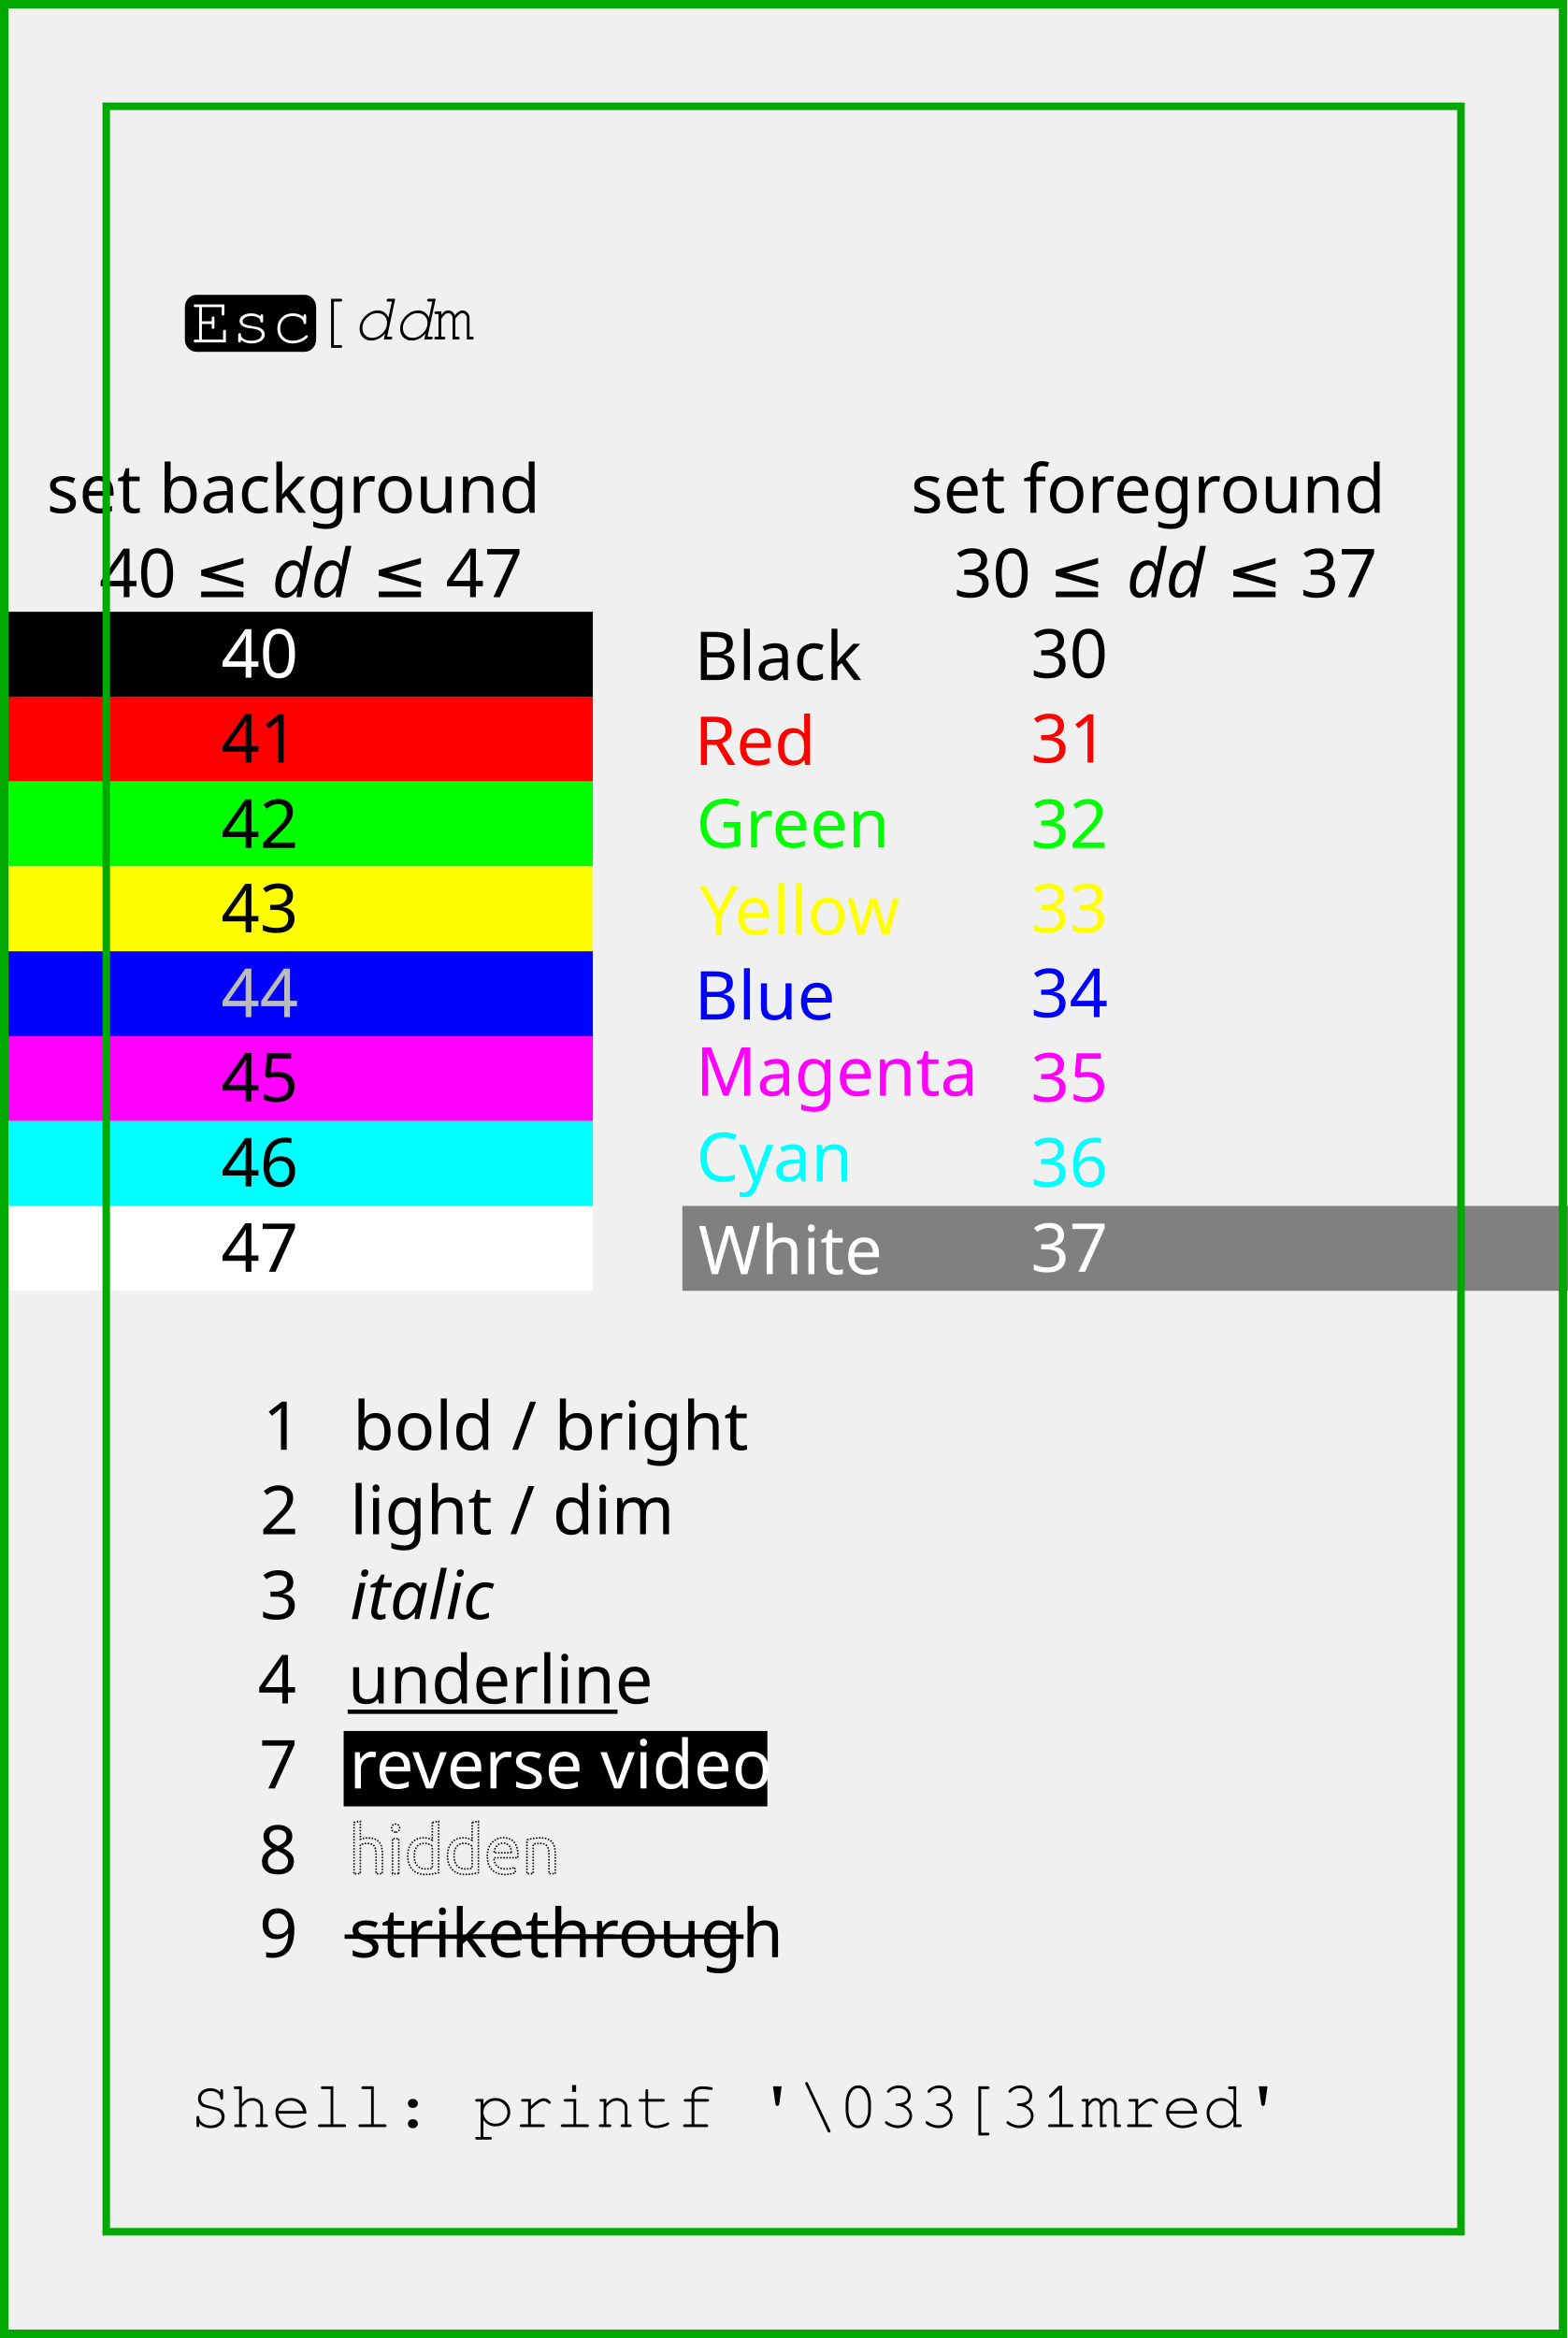
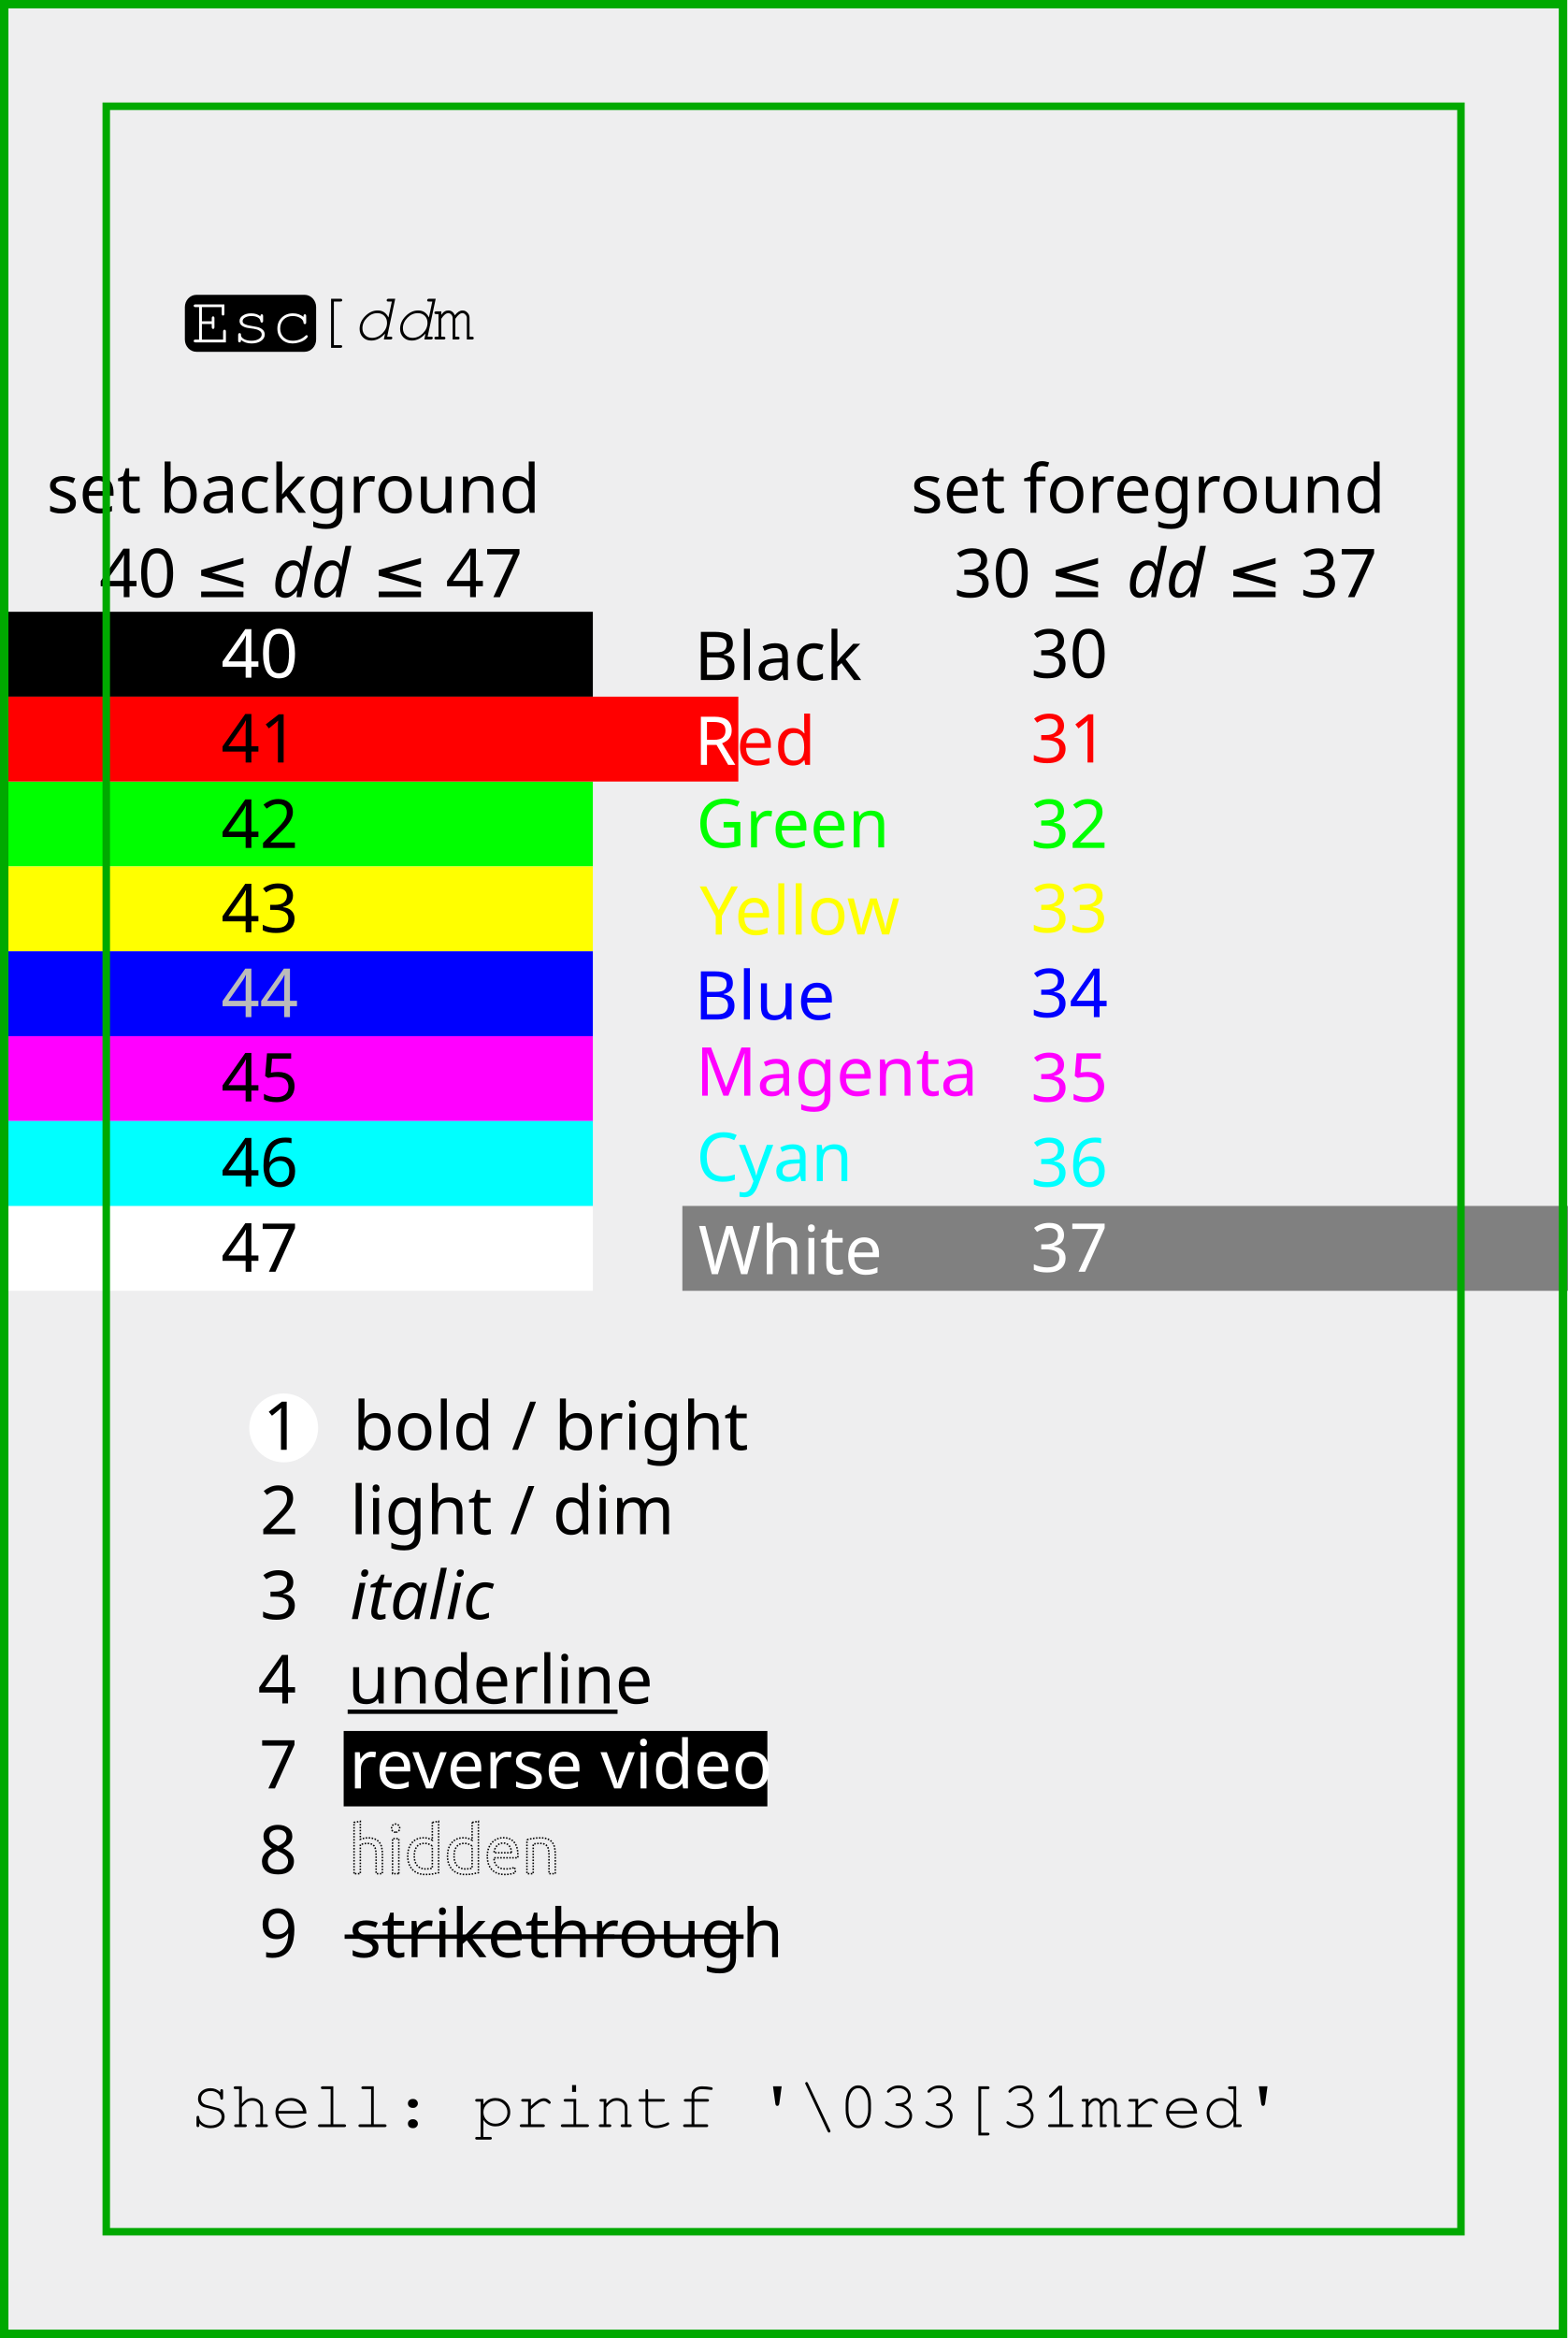
<svg xmlns="http://www.w3.org/2000/svg" version="1.1" id="svg2985" height="311.811" width="209.055">
-   <defs id="defs3" />
+   <defs id="defs3">
+     <clipPath clipPathUnits="userSpaceOnUse" id="clipPath3891">
+       <rect y="-20.475" x="-15.132" height="11.32" width="106.533" id="rect3893" style="fill:#ff0000;fill-opacity:1;stroke:none;display:inline" />
+     </clipPath>
+   </defs>
  <g id="layer1" transform="translate(7.086614,113.3858)">
+     <rect style="fill:#eeeeef;fill-opacity:0.941;stroke:none;stroke-width:0.2;stroke-miterlimit:4;stroke-opacity:1;stroke-dasharray:0.2, 0.2;stroke-dashoffset:0.38" id="rect3104" width="220.241" height="320.174" x="-5.336" y="-4.482" transform="translate(-7.086614,-113.3858)" />
    <rect y="47.445" x="83.938" height="11.32" width="120.059" id="rect4233" style="fill:#808080;fill-opacity:1;stroke:none;display:inline" />
    <g transform="translate(-16.12224,-171.4742)" style="display:inline" id="g3329">
      <text id="text3100" y="103.368" x="50.685" style="font-size:9px;font-style:normal;font-variant:normal;font-weight:normal;font-stretch:normal;text-align:start;line-height:125%;letter-spacing:0px;word-spacing:0px;writing-mode:lr-tb;text-anchor:start;fill:#000000;fill-opacity:1;stroke:none;font-family:FreeMono;-inkscape-font-specification:FreeMono" xml:space="preserve">
        <tspan dx="0 0 0 1.4" y="103.368" x="50.685" id="tspan3102">[<tspan id="tspan3104" style="font-style:italic;-inkscape-font-specification:FreeMono Italic">dd</tspan>m</tspan>
      </text>
      <g transform="translate(23.90622,-897.8342)" id="g5037">
        <rect style="fill:#000000;fill-opacity:1;stroke:none" id="rect5029" width="17.509" height="7.597" x="9.79" y="995.243" rx="1.539" ry="1.643" />
        <text xml:space="preserve" style="font-size:9px;font-style:normal;font-variant:normal;font-weight:normal;font-stretch:normal;text-align:start;line-height:125%;letter-spacing:0px;word-spacing:0px;writing-mode:lr-tb;text-anchor:start;fill:#ffffff;fill-opacity:1;stroke:none;font-family:FreeMono;-inkscape-font-specification:FreeMono" x="10.578" y="1001.587" id="text5031">
          <tspan id="tspan5033" x="10.578" y="1001.587">Esc</tspan>
        </text>
      </g>
    </g>
    <text xml:space="preserve" style="font-size:9px;font-style:normal;font-variant:normal;font-weight:normal;font-stretch:normal;text-align:start;line-height:125%;letter-spacing:0px;word-spacing:0px;writing-mode:lr-tb;text-anchor:start;fill:#000000;fill-opacity:1;stroke:none;display:inline;font-family:FreeMono;-inkscape-font-specification:FreeMono" x="18.297" y="170.297" id="text3106">
      <tspan id="tspan3108" x="18.297" y="170.297">Shell: printf '\033[31mred'</tspan>
    </text>
    <rect style="fill:#000000;fill-opacity:1;stroke:none;display:inline" id="rect3338" width="87.129" height="11.32" x="-15.132" y="-31.795" />
-     <rect y="-20.475" x="-15.132" height="11.32" width="87.129" id="rect4108" style="fill:#ff0000;fill-opacity:1;stroke:none;display:inline" />
    <rect style="fill:#00ff00;fill-opacity:1;stroke:none;display:inline" id="rect4110" width="87.129" height="11.32" x="-15.132" y="-9.155" />
    <rect y="2.165" x="-15.132" height="11.32" width="87.129" id="rect4112" style="fill:#ffff00;fill-opacity:1;stroke:none;display:inline" />
    <rect style="fill:#0000ff;fill-opacity:1;stroke:none;display:inline" id="rect4114" width="87.129" height="11.32" x="-15.132" y="13.485" />
    <rect y="24.805" x="-15.132" height="11.32" width="87.129" id="rect4116" style="fill:#ff00ff;fill-opacity:1;stroke:none;display:inline" />
    <rect style="fill:#ffffff;fill-opacity:1;stroke:none;display:inline" id="rect4118" width="87.129" height="11.32" x="-15.132" y="47.445" />
    <rect y="36.125" x="-15.132" height="11.32" width="87.129" id="rect4120" style="fill:#00ffff;fill-opacity:1;stroke:none;display:inline" />
    <text xml:space="preserve" style="font-size:9px;font-style:normal;font-variant:normal;font-weight:normal;font-stretch:normal;text-align:start;line-height:125%;letter-spacing:0px;word-spacing:0px;writing-mode:lr-tb;text-anchor:start;fill:#ff0000;fill-opacity:1;stroke:none;font-family:Ubuntu;-inkscape-font-specification:Ubuntu" x="85.531" y="-11.377" id="text4143">
      <tspan id="tspan4145" x="85.531" y="-11.377">Red</tspan>
    </text>
    <text xml:space="preserve" style="font-size:9px;font-style:normal;font-variant:normal;font-weight:normal;font-stretch:normal;text-align:start;line-height:125%;letter-spacing:0px;word-spacing:0px;writing-mode:lr-tb;text-anchor:start;fill:#000000;fill-opacity:1;stroke:none;font-family:Ubuntu;-inkscape-font-specification:Ubuntu" x="40.254" y="-44.995" id="text4147">
      <tspan id="tspan4149" x="40.254" y="-44.995" style="text-align:center;text-anchor:middle">set background</tspan>
      <tspan x="40.254" y="-33.745" id="tspan4158" style="text-align:center;text-anchor:middle">40 ≤ <tspan style="font-style:italic;text-align:center;text-anchor:middle;-inkscape-font-specification:Ubuntu Italic" id="tspan4153">dd</tspan> ≤ 47</tspan>
    </text>
    <text xml:space="preserve" style="font-size:9px;font-style:normal;font-variant:normal;font-weight:normal;font-stretch:normal;text-align:start;line-height:125%;letter-spacing:0px;word-spacing:0px;writing-mode:lr-tb;text-anchor:start;fill:#ffffff;fill-opacity:1;stroke:none;font-family:Ubuntu;-inkscape-font-specification:Ubuntu" x="22.414" y="-23.012" id="text4161">
      <tspan id="tspan4163" x="22.414" y="-23.012">40</tspan>
    </text>
+     <rect style="fill:#ff0000;fill-opacity:1;stroke:none;display:inline" id="rect3886" width="106.533" height="11.32" x="-15.132" y="-20.475" />
    <text id="text4165" y="-11.697" x="22.414" style="font-size:9px;font-style:normal;font-variant:normal;font-weight:normal;font-stretch:normal;text-align:start;line-height:125%;letter-spacing:0px;word-spacing:0px;writing-mode:lr-tb;text-anchor:start;fill:#000000;fill-opacity:1;stroke:none;font-family:Ubuntu;-inkscape-font-specification:Ubuntu" xml:space="preserve">
      <tspan y="-11.697" x="22.414" id="tspan4167">41</tspan>
    </text>
    <text xml:space="preserve" style="font-size:9px;font-style:normal;font-variant:normal;font-weight:normal;font-stretch:normal;text-align:start;line-height:125%;letter-spacing:0px;word-spacing:0px;writing-mode:lr-tb;text-anchor:start;fill:#000000;fill-opacity:1;stroke:none;font-family:Ubuntu;-inkscape-font-specification:Ubuntu" x="22.414" y="-0.305" id="text4169">
      <tspan id="tspan4171" x="22.414" y="-0.305">42</tspan>
    </text>
    <text id="text4173" y="10.948" x="22.414" style="font-size:9px;font-style:normal;font-variant:normal;font-weight:normal;font-stretch:normal;text-align:start;line-height:125%;letter-spacing:0px;word-spacing:0px;writing-mode:lr-tb;text-anchor:start;fill:#000000;fill-opacity:1;stroke:none;font-family:Ubuntu;-inkscape-font-specification:Ubuntu" xml:space="preserve">
      <tspan y="10.948" x="22.414" id="tspan4175">43</tspan>
    </text>
    <text xml:space="preserve" style="font-size:9px;font-style:normal;font-variant:normal;font-weight:normal;font-stretch:normal;text-align:start;line-height:125%;letter-spacing:0px;word-spacing:0px;writing-mode:lr-tb;text-anchor:start;fill:#bbbbbb;fill-opacity:1;stroke:none;font-family:Ubuntu;-inkscape-font-specification:Ubuntu" x="22.414" y="22.263" id="text4177">
      <tspan id="tspan4179" x="22.414" y="22.263">44</tspan>
    </text>
    <text id="text4181" y="33.516" x="22.414" style="font-size:9px;font-style:normal;font-variant:normal;font-weight:normal;font-stretch:normal;text-align:start;line-height:125%;letter-spacing:0px;word-spacing:0px;writing-mode:lr-tb;text-anchor:start;fill:#000000;fill-opacity:1;stroke:none;font-family:Ubuntu;-inkscape-font-specification:Ubuntu" xml:space="preserve">
      <tspan y="33.516" x="22.414" id="tspan4183">45</tspan>
    </text>
    <text xml:space="preserve" style="font-size:9px;font-style:normal;font-variant:normal;font-weight:normal;font-stretch:normal;text-align:start;line-height:125%;letter-spacing:0px;word-spacing:0px;writing-mode:lr-tb;text-anchor:start;fill:#000000;fill-opacity:1;stroke:none;font-family:Ubuntu;-inkscape-font-specification:Ubuntu" x="22.414" y="44.849" id="text4185">
      <tspan id="tspan4187" x="22.414" y="44.849">46</tspan>
    </text>
    <text id="text4189" y="56.223" x="22.414" style="font-size:9px;font-style:normal;font-variant:normal;font-weight:normal;font-stretch:normal;text-align:start;line-height:125%;letter-spacing:0px;word-spacing:0px;writing-mode:lr-tb;text-anchor:start;fill:#000000;fill-opacity:1;stroke:none;font-family:Ubuntu;-inkscape-font-specification:Ubuntu" xml:space="preserve">
      <tspan y="56.223" x="22.414" id="tspan4191">47</tspan>
    </text>
    <text id="text4193" y="-44.995" x="154.254" style="font-size:9px;font-style:normal;font-variant:normal;font-weight:normal;font-stretch:normal;text-align:start;line-height:125%;letter-spacing:0px;word-spacing:0px;writing-mode:lr-tb;text-anchor:start;fill:#000000;fill-opacity:1;stroke:none;font-family:Ubuntu;-inkscape-font-specification:Ubuntu" xml:space="preserve">
      <tspan style="text-align:center;text-anchor:middle" y="-44.995" x="154.254" id="tspan4195">set foreground</tspan>
      <tspan style="text-align:center;text-anchor:middle" id="tspan4197" y="-33.745" x="154.254">30 ≤ <tspan id="tspan4199" style="font-style:italic;text-align:center;text-anchor:middle;-inkscape-font-specification:Ubuntu Italic">dd</tspan> ≤ 37</tspan>
    </text>
    <text id="text4201" y="-23.012" x="130.414" style="font-size:9px;font-style:normal;font-variant:normal;font-weight:normal;font-stretch:normal;text-align:start;line-height:125%;letter-spacing:0px;word-spacing:0px;writing-mode:lr-tb;text-anchor:start;fill:#000000;fill-opacity:1;stroke:none;font-family:Ubuntu;-inkscape-font-specification:Ubuntu" xml:space="preserve">
      <tspan y="-23.012" x="130.414" id="tspan4203">30</tspan>
    </text>
    <text xml:space="preserve" style="font-size:9px;font-style:normal;font-variant:normal;font-weight:normal;font-stretch:normal;text-align:start;line-height:125%;letter-spacing:0px;word-spacing:0px;writing-mode:lr-tb;text-anchor:start;fill:#ff0101;fill-opacity:1;stroke:none;font-family:Ubuntu;-inkscape-font-specification:Ubuntu" x="130.414" y="-11.697" id="text4205">
      <tspan id="tspan4207" x="130.414" y="-11.697">31</tspan>
    </text>
    <text id="text4209" y="-0.305" x="130.414" style="font-size:9px;font-style:normal;font-variant:normal;font-weight:normal;font-stretch:normal;text-align:start;line-height:125%;letter-spacing:0px;word-spacing:0px;writing-mode:lr-tb;text-anchor:start;fill:#00ff00;fill-opacity:1;stroke:none;font-family:Ubuntu;-inkscape-font-specification:Ubuntu" xml:space="preserve">
      <tspan y="-0.305" x="130.414" id="tspan4211">32</tspan>
    </text>
    <text xml:space="preserve" style="font-size:9px;font-style:normal;font-variant:normal;font-weight:normal;font-stretch:normal;text-align:start;line-height:125%;letter-spacing:0px;word-spacing:0px;writing-mode:lr-tb;text-anchor:start;fill:#ffff00;fill-opacity:1;stroke:none;font-family:Ubuntu;-inkscape-font-specification:Ubuntu" x="130.414" y="10.948" id="text4213">
      <tspan id="tspan4215" x="130.414" y="10.948">33</tspan>
    </text>
    <text id="text4217" y="22.263" x="130.414" style="font-size:9px;font-style:normal;font-variant:normal;font-weight:normal;font-stretch:normal;text-align:start;line-height:125%;letter-spacing:0px;word-spacing:0px;writing-mode:lr-tb;text-anchor:start;fill:#0000ff;fill-opacity:1;stroke:none;font-family:Ubuntu;-inkscape-font-specification:Ubuntu" xml:space="preserve">
      <tspan y="22.263" x="130.414" id="tspan4219">34</tspan>
    </text>
    <text xml:space="preserve" style="font-size:9px;font-style:normal;font-variant:normal;font-weight:normal;font-stretch:normal;text-align:start;line-height:125%;letter-spacing:0px;word-spacing:0px;writing-mode:lr-tb;text-anchor:start;fill:#ff00ff;fill-opacity:1;stroke:none;font-family:Ubuntu;-inkscape-font-specification:Ubuntu" x="130.414" y="33.516" id="text4221">
      <tspan id="tspan4223" x="130.414" y="33.516">35</tspan>
    </text>
    <text id="text4225" y="44.849" x="130.414" style="font-size:9px;font-style:normal;font-variant:normal;font-weight:normal;font-stretch:normal;text-align:start;line-height:125%;letter-spacing:0px;word-spacing:0px;writing-mode:lr-tb;text-anchor:start;fill:#00ffff;fill-opacity:1;stroke:none;font-family:Ubuntu;-inkscape-font-specification:Ubuntu" xml:space="preserve">
      <tspan y="44.849" x="130.414" id="tspan4227">36</tspan>
    </text>
    <text xml:space="preserve" style="font-size:9px;font-style:normal;font-variant:normal;font-weight:normal;font-stretch:normal;text-align:start;line-height:125%;letter-spacing:0px;word-spacing:0px;writing-mode:lr-tb;text-anchor:start;fill:#ffffff;fill-opacity:1;stroke:none;font-family:Ubuntu;-inkscape-font-specification:Ubuntu" x="130.414" y="56.223" id="text4229">
      <tspan id="tspan4231" x="130.414" y="56.223">37</tspan>
    </text>
    <text xml:space="preserve" style="font-size:9px;font-style:normal;font-variant:normal;font-weight:normal;font-stretch:normal;text-align:start;line-height:125%;letter-spacing:0px;word-spacing:0px;writing-mode:lr-tb;text-anchor:start;fill:#000000;fill-opacity:1;stroke:none;font-family:Ubuntu;-inkscape-font-specification:Ubuntu" x="85.531" y="-22.697" id="text4235">
      <tspan id="tspan4237" x="85.531" y="-22.697">Black</tspan>
    </text>
    <text xml:space="preserve" style="font-size:9px;font-style:normal;font-variant:normal;font-weight:normal;font-stretch:normal;text-align:start;line-height:125%;letter-spacing:0px;word-spacing:0px;writing-mode:lr-tb;text-anchor:start;fill:#00ff00;fill-opacity:1;stroke:none;font-family:Ubuntu;-inkscape-font-specification:Ubuntu" x="85.783" y="-0.368" id="text4239">
      <tspan id="tspan4241" x="85.783" y="-0.368">Green</tspan>
    </text>
    <text xml:space="preserve" style="font-size:9px;font-style:normal;font-variant:normal;font-weight:normal;font-stretch:normal;text-align:start;line-height:125%;letter-spacing:0px;word-spacing:0px;writing-mode:lr-tb;text-anchor:start;fill:#ffff00;fill-opacity:1;stroke:none;font-family:Ubuntu;-inkscape-font-specification:Ubuntu" x="86.251" y="11.258" id="text4243">
      <tspan id="tspan4245" x="86.251" y="11.258">Yellow</tspan>
    </text>
    <text xml:space="preserve" style="font-size:9px;font-style:normal;font-variant:normal;font-weight:normal;font-stretch:normal;text-align:start;line-height:125%;letter-spacing:0px;word-spacing:0px;writing-mode:lr-tb;text-anchor:start;fill:#0000ff;fill-opacity:1;stroke:none;font-family:Ubuntu;-inkscape-font-specification:Ubuntu" x="85.531" y="22.583" id="text4247">
      <tspan id="tspan4249" x="85.531" y="22.583">Blue</tspan>
    </text>
    <text xml:space="preserve" style="font-size:9px;font-style:normal;font-variant:normal;font-weight:normal;font-stretch:normal;text-align:start;line-height:125%;letter-spacing:0px;word-spacing:0px;writing-mode:lr-tb;text-anchor:start;fill:#ff00ff;fill-opacity:1;stroke:none;font-family:Ubuntu;-inkscape-font-specification:Ubuntu" x="85.702" y="32.737" id="text4251">
      <tspan id="tspan4253" x="85.702" y="32.737">Magenta</tspan>
    </text>
    <text xml:space="preserve" style="font-size:9px;font-style:normal;font-variant:normal;font-weight:normal;font-stretch:normal;text-align:start;line-height:125%;letter-spacing:0px;word-spacing:0px;writing-mode:lr-tb;text-anchor:start;fill:#00ffff;fill-opacity:1;stroke:none;font-family:Ubuntu;-inkscape-font-specification:Ubuntu" x="85.783" y="44.129" id="text4255">
      <tspan id="tspan4257" x="85.783" y="44.129">Cyan</tspan>
    </text>
    <text xml:space="preserve" style="font-size:9px;font-style:normal;font-variant:normal;font-weight:normal;font-stretch:normal;text-align:start;line-height:125%;letter-spacing:0px;word-spacing:0px;writing-mode:lr-tb;text-anchor:start;fill:#ffffff;fill-opacity:1;stroke:none;font-family:Ubuntu;-inkscape-font-specification:Ubuntu" x="86.053" y="56.543" id="text4259">
      <tspan id="tspan4261" x="86.053" y="56.543">White</tspan>
    </text>
    <text xml:space="preserve" style="font-size:9px;font-style:normal;font-variant:normal;font-weight:normal;font-stretch:normal;text-align:start;line-height:125%;letter-spacing:0px;word-spacing:0px;writing-mode:lr-tb;text-anchor:start;fill:#000000;fill-opacity:1;stroke:none;font-family:Ubuntu;-inkscape-font-specification:Ubuntu" x="27.602" y="116.263" id="text3103">
      <tspan id="tspan3105" x="27.602" y="116.263" />
    </text>
    <rect style="fill:#000000;fill-opacity:1;stroke:none" id="rect3123" width="56.519" height="10.056" x="38.756" y="117.47" />
+     <path style="fill:#ffffff;fill-opacity:1;stroke:none" id="path3897" d="m 42.437,190.434 a 4.592,4.592 0 1 1 -9.185,0 4.592,4.592 0 1 1 9.185,0 z" transform="translate(-7.086614,-113.3858)" />
    <text id="text4271" y="79.974" x="27.971" style="font-size:9px;font-style:normal;font-variant:normal;font-weight:normal;font-stretch:normal;text-align:start;line-height:125%;letter-spacing:0px;word-spacing:0px;writing-mode:lr-tb;text-anchor:start;fill:#000000;fill-opacity:1;stroke:none;font-family:Ubuntu;-inkscape-font-specification:Ubuntu" xml:space="preserve">
      <tspan y="79.974" x="27.971" id="tspan4273">1</tspan>
    </text>
    <text xml:space="preserve" style="font-size:9px;font-style:normal;font-variant:normal;font-weight:normal;font-stretch:normal;text-align:start;line-height:125%;letter-spacing:0px;word-spacing:0px;writing-mode:lr-tb;text-anchor:start;fill:#000000;fill-opacity:1;stroke:none;font-family:Ubuntu;-inkscape-font-specification:Ubuntu" x="27.593" y="91.227" id="text4275">
      <tspan id="tspan4277" x="27.593" y="91.227">2</tspan>
    </text>
    <text id="text4279" y="102.542" x="27.602" style="font-size:9px;font-style:normal;font-variant:normal;font-weight:normal;font-stretch:normal;text-align:start;line-height:125%;letter-spacing:0px;word-spacing:0px;writing-mode:lr-tb;text-anchor:start;fill:#000000;fill-opacity:1;stroke:none;font-family:Ubuntu;-inkscape-font-specification:Ubuntu" xml:space="preserve">
      <tspan y="102.542" x="27.602" id="tspan4281">3</tspan>
    </text>
    <text xml:space="preserve" style="font-size:9px;font-style:normal;font-variant:normal;font-weight:normal;font-stretch:normal;text-align:start;line-height:125%;letter-spacing:0px;word-spacing:0px;writing-mode:lr-tb;text-anchor:start;fill:#000000;fill-opacity:1;stroke:none;font-family:Ubuntu;-inkscape-font-specification:Ubuntu" x="27.305" y="113.795" id="text4283">
      <tspan x="27.305" y="113.795" id="tspan3087">4</tspan>
    </text>
    <text id="text4287" y="125.128" x="27.494" style="font-size:9px;font-style:normal;font-variant:normal;font-weight:normal;font-stretch:normal;text-align:start;line-height:125%;letter-spacing:0px;word-spacing:0px;writing-mode:lr-tb;text-anchor:start;fill:#000000;fill-opacity:1;stroke:none;font-family:Ubuntu;-inkscape-font-specification:Ubuntu" xml:space="preserve">
      <tspan y="125.128" x="27.494" id="tspan4289">7</tspan>
    </text>
    <text xml:space="preserve" style="font-size:9px;font-style:normal;font-variant:normal;font-weight:normal;font-stretch:normal;text-align:start;line-height:125%;letter-spacing:0px;word-spacing:0px;writing-mode:lr-tb;text-anchor:start;fill:#000000;fill-opacity:1;stroke:none;font-family:Ubuntu;-inkscape-font-specification:Ubuntu" x="27.422" y="136.502" id="text4291">
      <tspan x="27.422" y="136.502" id="tspan3091">8</tspan>
    </text>
    <text id="text3083" y="147.635" x="27.494" style="font-size:9px;font-style:normal;font-variant:normal;font-weight:normal;font-stretch:normal;text-align:start;line-height:125%;letter-spacing:0px;word-spacing:0px;writing-mode:lr-tb;text-anchor:start;fill:#000000;fill-opacity:1;stroke:none;font-family:Ubuntu;-inkscape-font-specification:Ubuntu" xml:space="preserve">
      <tspan y="147.635" x="27.494" id="tspan3085">9</tspan>
    </text>
    <text xml:space="preserve" style="font-size:9px;font-style:normal;font-variant:normal;font-weight:normal;font-stretch:normal;text-align:start;line-height:125%;letter-spacing:0px;word-spacing:0px;writing-mode:lr-tb;text-anchor:start;fill:#000000;fill-opacity:1;stroke:none;font-family:Ubuntu;-inkscape-font-specification:Ubuntu" x="39.971" y="79.974" id="text3095">
      <tspan id="tspan3097" x="39.971" y="79.974" style="font-size:9px;font-style:normal;font-variant:normal;font-weight:500;font-stretch:normal;text-align:start;line-height:125%;writing-mode:lr-tb;text-anchor:start;font-family:Ubuntu;-inkscape-font-specification:Ubuntu Medium">bold / bright</tspan>
    </text>
    <text id="text3099" y="91.227" x="39.593" style="font-size:9px;font-style:normal;font-variant:normal;font-weight:normal;font-stretch:normal;text-align:start;line-height:125%;letter-spacing:0px;word-spacing:0px;writing-mode:lr-tb;text-anchor:start;fill:#000000;fill-opacity:1;stroke:none;font-family:Ubuntu;-inkscape-font-specification:Ubuntu" xml:space="preserve">
      <tspan y="91.227" x="39.593" id="tspan3101" style="font-size:9px;font-style:normal;font-variant:normal;font-weight:300;font-stretch:normal;text-align:start;line-height:125%;writing-mode:lr-tb;text-anchor:start;font-family:Ubuntu;-inkscape-font-specification:Ubuntu Light">light / dim</tspan>
    </text>
    <text xml:space="preserve" style="font-size:9px;font-style:normal;font-variant:normal;font-weight:normal;font-stretch:normal;text-align:start;line-height:125%;letter-spacing:0px;word-spacing:0px;writing-mode:lr-tb;text-anchor:start;fill:#000000;fill-opacity:1;stroke:none;font-family:Ubuntu;-inkscape-font-specification:Ubuntu" x="39.602" y="102.542" id="text3107">
      <tspan id="tspan3109" x="39.602" y="102.542" style="font-size:9px;font-style:italic;font-variant:normal;font-weight:normal;font-stretch:normal;text-align:start;line-height:125%;writing-mode:lr-tb;text-anchor:start;font-family:Ubuntu;-inkscape-font-specification:Ubuntu Italic">italic</tspan>
    </text>
    <text id="text3111" y="113.795" x="39.305" style="font-size:9px;font-style:normal;font-variant:normal;font-weight:normal;font-stretch:normal;text-align:start;line-height:125%;letter-spacing:0px;word-spacing:0px;writing-mode:lr-tb;text-anchor:start;fill:#000000;fill-opacity:1;stroke:none;font-family:Ubuntu;-inkscape-font-specification:Ubuntu" xml:space="preserve">
      <tspan id="tspan3113" y="113.795" x="39.305">underline</tspan>
    </text>
    <text xml:space="preserve" style="font-size:9px;font-style:normal;font-variant:normal;font-weight:normal;font-stretch:normal;text-align:start;line-height:125%;letter-spacing:0px;word-spacing:0px;writing-mode:lr-tb;text-anchor:start;fill:#000000;fill-opacity:1;stroke:none;font-family:Ubuntu;-inkscape-font-specification:Ubuntu" x="39.305" y="113.795" id="text3115">
      <tspan x="39.305" y="113.795" id="tspan3117">_________</tspan>
    </text>
    <text xml:space="preserve" style="font-size:9px;font-style:normal;font-variant:normal;font-weight:normal;font-stretch:normal;text-align:start;line-height:125%;letter-spacing:0px;word-spacing:0px;writing-mode:lr-tb;text-anchor:start;fill:#ffffff;fill-opacity:1;stroke:none;font-family:Ubuntu;-inkscape-font-specification:Ubuntu" x="39.494" y="125.128" id="text3119">
      <tspan id="tspan3121" x="39.494" y="125.128">reverse video</tspan>
    </text>
    <g style="font-size:9px;font-style:normal;font-variant:normal;font-weight:normal;font-stretch:normal;text-align:start;line-height:125%;letter-spacing:0px;word-spacing:0px;writing-mode:lr-tb;text-anchor:start;fill:none;stroke:#000000;stroke-width:0.2;stroke-miterlimit:4;stroke-opacity:1;stroke-dasharray:0.2, 0.2;stroke-dashoffset:0.38;font-family:Ubuntu;-inkscape-font-specification:Ubuntu" id="text3893" transform="translate(0,-13.72106)">
      <path d="m 40.142,150.223 0,-6.84 0.837,-0.144 0,2.394 c 0.156,-0.06 0.321,-0.105 0.495,-0.135 0.18,-0.036 0.357,-0.054 0.531,-0.054 0.372,1e-5 0.681,0.054 0.927,0.162 0.246,0.102 0.441,0.249 0.585,0.441 0.15,0.186 0.255,0.411 0.315,0.675 0.06,0.264 0.09,0.555 0.09,0.873 l 0,2.628 -0.837,0 0,-2.448 c -4e-6,-0.288 -0.021,-0.534 -0.063,-0.738 -0.036,-0.204 -0.099,-0.369 -0.189,-0.495 -0.09,-0.126 -0.21,-0.216 -0.36,-0.27 -0.15,-0.06 -0.336,-0.09 -0.558,-0.09 -0.09,1e-5 -0.183,0.006 -0.279,0.018 -0.096,0.012 -0.189,0.027 -0.279,0.045 -0.084,0.012 -0.162,0.027 -0.234,0.045 -0.066,0.018 -0.114,0.033 -0.144,0.045 l 0,3.888 -0.837,0" style="fill:none;stroke:#000000;stroke-width:0.2;stroke-miterlimit:4;stroke-opacity:1;stroke-dasharray:0.2, 0.2;stroke-dashoffset:0.38" id="path3898" />
      <path d="m 46.112,150.223 -0.837,0 0,-4.68 0.837,0 0,4.68 m -0.423,-5.526 c -0.15,1e-5 -0.279,-0.048 -0.387,-0.144 -0.102,-0.102 -0.153,-0.237 -0.153,-0.405 0,-0.168 0.051,-0.3 0.153,-0.396 0.108,-0.102 0.237,-0.153 0.387,-0.153 0.15,1e-5 0.276,0.051 0.378,0.153 0.108,0.096 0.162,0.228 0.162,0.396 -1e-6,0.168 -0.054,0.303 -0.162,0.405 -0.102,0.096 -0.228,0.144 -0.378,0.144" style="fill:none;stroke:#000000;stroke-width:0.2;stroke-miterlimit:4;stroke-opacity:1;stroke-dasharray:0.2, 0.2;stroke-dashoffset:0.38" id="path3900" />
      <path d="m 50.584,146.533 c -0.102,-0.084 -0.249,-0.165 -0.441,-0.243 -0.192,-0.078 -0.402,-0.117 -0.63,-0.117 -0.24,1e-5 -0.447,0.045 -0.621,0.135 -0.168,0.084 -0.306,0.204 -0.414,0.36 -0.108,0.15 -0.186,0.33 -0.234,0.54 -0.048,0.21 -0.072,0.435 -0.072,0.675 -2e-6,0.546 0.135,0.969 0.405,1.269 0.27,0.294 0.63,0.441 1.08,0.441 0.228,1e-5 0.417,-0.009 0.567,-0.027 0.156,-0.024 0.276,-0.048 0.36,-0.072 l 0,-2.961 m 0,-3.15 0.837,-0.144 0,6.849 c -0.192,0.054 -0.438,0.108 -0.738,0.162 -0.3,0.054 -0.645,0.081 -1.035,0.081 -0.36,0 -0.684,-0.057 -0.972,-0.171 -0.288,-0.114 -0.534,-0.276 -0.738,-0.486 -0.204,-0.21 -0.363,-0.465 -0.477,-0.765 -0.108,-0.306 -0.162,-0.648 -0.162,-1.026 -1e-6,-0.36 0.045,-0.69 0.135,-0.99 0.096,-0.3 0.234,-0.558 0.414,-0.774 0.18,-0.216 0.399,-0.384 0.657,-0.504 0.264,-0.12 0.564,-0.18 0.9,-0.18 0.27,1e-5 0.507,0.036 0.711,0.108 0.21,0.072 0.366,0.141 0.468,0.207 l 0,-2.367" style="fill:none;stroke:#000000;stroke-width:0.2;stroke-miterlimit:4;stroke-opacity:1;stroke-dasharray:0.2, 0.2;stroke-dashoffset:0.38" id="path3902" />
      <path d="m 55.892,146.533 c -0.102,-0.084 -0.249,-0.165 -0.441,-0.243 -0.192,-0.078 -0.402,-0.117 -0.63,-0.117 -0.24,1e-5 -0.447,0.045 -0.621,0.135 -0.168,0.084 -0.306,0.204 -0.414,0.36 -0.108,0.15 -0.186,0.33 -0.234,0.54 -0.048,0.21 -0.072,0.435 -0.072,0.675 -1e-6,0.546 0.135,0.969 0.405,1.269 0.27,0.294 0.63,0.441 1.08,0.441 0.228,1e-5 0.417,-0.009 0.567,-0.027 0.156,-0.024 0.276,-0.048 0.36,-0.072 l 0,-2.961 m 0,-3.15 0.837,-0.144 0,6.849 c -0.192,0.054 -0.438,0.108 -0.738,0.162 -0.3,0.054 -0.645,0.081 -1.035,0.081 -0.36,0 -0.684,-0.057 -0.972,-0.171 -0.288,-0.114 -0.534,-0.276 -0.738,-0.486 -0.204,-0.21 -0.363,-0.465 -0.477,-0.765 -0.108,-0.306 -0.162,-0.648 -0.162,-1.026 0,-0.36 0.045,-0.69 0.135,-0.99 0.096,-0.3 0.234,-0.558 0.414,-0.774 0.18,-0.216 0.399,-0.384 0.657,-0.504 0.264,-0.12 0.564,-0.18 0.9,-0.18 0.27,1e-5 0.507,0.036 0.711,0.108 0.21,0.072 0.366,0.141 0.468,0.207 l 0,-2.367" style="fill:none;stroke:#000000;stroke-width:0.2;stroke-miterlimit:4;stroke-opacity:1;stroke-dasharray:0.2, 0.2;stroke-dashoffset:0.38" id="path3904" />
      <path d="m 57.916,147.892 c 0,-0.414 0.06,-0.774 0.18,-1.08 0.12,-0.312 0.279,-0.57 0.477,-0.774 0.198,-0.204 0.426,-0.357 0.684,-0.459 0.258,-0.102 0.522,-0.153 0.792,-0.153 0.63,1e-5 1.113,0.198 1.449,0.594 0.336,0.39 0.504,0.987 0.504,1.791 -4e-6,0.036 -4e-6,0.084 0,0.144 -4e-6,0.054 -0.003,0.105 -0.009,0.153 l -3.204,0 c 0.036,0.486 0.177,0.855 0.423,1.107 0.246,0.252 0.63,0.378 1.152,0.378 0.294,1e-5 0.54,-0.024 0.738,-0.072 0.204,-0.054 0.357,-0.105 0.459,-0.153 l 0.117,0.702 c -0.102,0.054 -0.282,0.111 -0.54,0.171 -0.252,0.06 -0.54,0.09 -0.864,0.09 -0.408,0 -0.762,-0.06 -1.062,-0.18 -0.294,-0.126 -0.537,-0.297 -0.729,-0.513 -0.192,-0.216 -0.336,-0.471 -0.432,-0.765 -0.09,-0.3 -0.135,-0.627 -0.135,-0.981 m 3.213,-0.459 c 0.006,-0.378 -0.09,-0.687 -0.288,-0.927 -0.192,-0.246 -0.459,-0.369 -0.801,-0.369 -0.192,1e-5 -0.363,0.039 -0.513,0.117 -0.144,0.072 -0.267,0.168 -0.369,0.288 -0.102,0.12 -0.183,0.258 -0.243,0.414 -0.054,0.156 -0.09,0.315 -0.108,0.477 l 2.322,0" style="fill:none;stroke:#000000;stroke-width:0.2;stroke-miterlimit:4;stroke-opacity:1;stroke-dasharray:0.2, 0.2;stroke-dashoffset:0.38" id="path3906" />
      <path d="m 63.204,145.678 c 0.192,-0.048 0.447,-0.099 0.765,-0.153 0.318,-0.054 0.684,-0.081 1.098,-0.081 0.372,1e-5 0.681,0.054 0.927,0.162 0.246,0.102 0.441,0.249 0.585,0.441 0.15,0.186 0.255,0.411 0.315,0.675 0.06,0.264 0.09,0.555 0.09,0.873 l 0,2.628 -0.837,0 0,-2.448 c -4e-6,-0.288 -0.021,-0.534 -0.063,-0.738 -0.036,-0.204 -0.099,-0.369 -0.189,-0.495 -0.09,-0.126 -0.21,-0.216 -0.36,-0.27 -0.15,-0.06 -0.336,-0.09 -0.558,-0.09 -0.09,1e-5 -0.183,0.003 -0.279,0.009 -0.096,0.006 -0.189,0.015 -0.279,0.027 -0.084,0.006 -0.162,0.015 -0.234,0.027 -0.066,0.012 -0.114,0.021 -0.144,0.027 l 0,3.951 -0.837,0 0,-4.545" style="fill:none;stroke:#000000;stroke-width:0.2;stroke-miterlimit:4;stroke-opacity:1;stroke-dasharray:0.2, 0.2;stroke-dashoffset:0.38" id="path3908" />
    </g>
    <text xml:space="preserve" style="font-size:9px;font-style:normal;font-variant:normal;font-weight:normal;font-stretch:normal;text-align:start;line-height:125%;letter-spacing:0px;word-spacing:0px;writing-mode:lr-tb;text-anchor:start;fill:#000000;fill-opacity:1;stroke:none;font-family:Ubuntu;-inkscape-font-specification:Ubuntu" x="39.494" y="147.635" id="text3910">
      <tspan id="tspan3912" x="39.494" y="147.635">strikethrough</tspan>
    </text>
    <text id="text3914" y="143.795" x="38.898" style="font-size:9px;font-style:normal;font-variant:normal;font-weight:normal;font-stretch:normal;text-align:start;line-height:125%;letter-spacing:0px;word-spacing:0px;writing-mode:lr-tb;text-anchor:start;fill:#000000;fill-opacity:1;stroke:none;font-family:Ubuntu;-inkscape-font-specification:Ubuntu" xml:space="preserve">
      <tspan id="tspan3916" y="143.795" x="38.898">_________</tspan>
    </text>
    <text xml:space="preserve" style="font-size:9px;font-style:normal;font-variant:normal;font-weight:normal;font-stretch:normal;text-align:start;line-height:125%;letter-spacing:0px;word-spacing:0px;writing-mode:lr-tb;text-anchor:start;fill:#000000;fill-opacity:1;stroke:none;font-family:Ubuntu;-inkscape-font-specification:Ubuntu" x="56.119" y="143.795" id="text3918">
      <tspan x="56.119" y="143.795" id="tspan3920">_________</tspan>
    </text>
+     <text id="text3874" y="-11.377" x="85.531" style="font-size:9px;font-style:normal;font-variant:normal;font-weight:normal;font-stretch:normal;text-align:start;line-height:125%;letter-spacing:0px;word-spacing:0px;writing-mode:lr-tb;text-anchor:start;fill:#ffffff;fill-opacity:1;stroke:none;font-family:Ubuntu;-inkscape-font-specification:Ubuntu" xml:space="preserve" clip-path="url(#clipPath3891)">
+       <tspan y="-11.377" x="85.531" id="tspan3876">Red</tspan>
+     </text>
  </g>
  <g id="layer2" style="display:inline" transform="translate(7.086614,7.086597)">
    <rect style="fill:none;stroke:#00a900;stroke-opacity:1" id="rect2994" width="180.709" height="283.465" x="7.087" y="7.087" />
    <rect y="-6.525" x="-6.525" height="310.688" width="207.932" id="rect3841" style="fill:none;stroke:#00a900;stroke-width:1.123;stroke-opacity:1" />
    <text xml:space="preserve" style="font-size:40px;font-style:normal;font-weight:normal;line-height:125%;letter-spacing:0px;word-spacing:0px;fill:#000000;fill-opacity:1;stroke:none;font-family:Sans" x="45.739" y="111.043" id="text3325">
      <tspan id="tspan3327" x="45.739" y="111.043" />
    </text>
  </g>
</svg>
